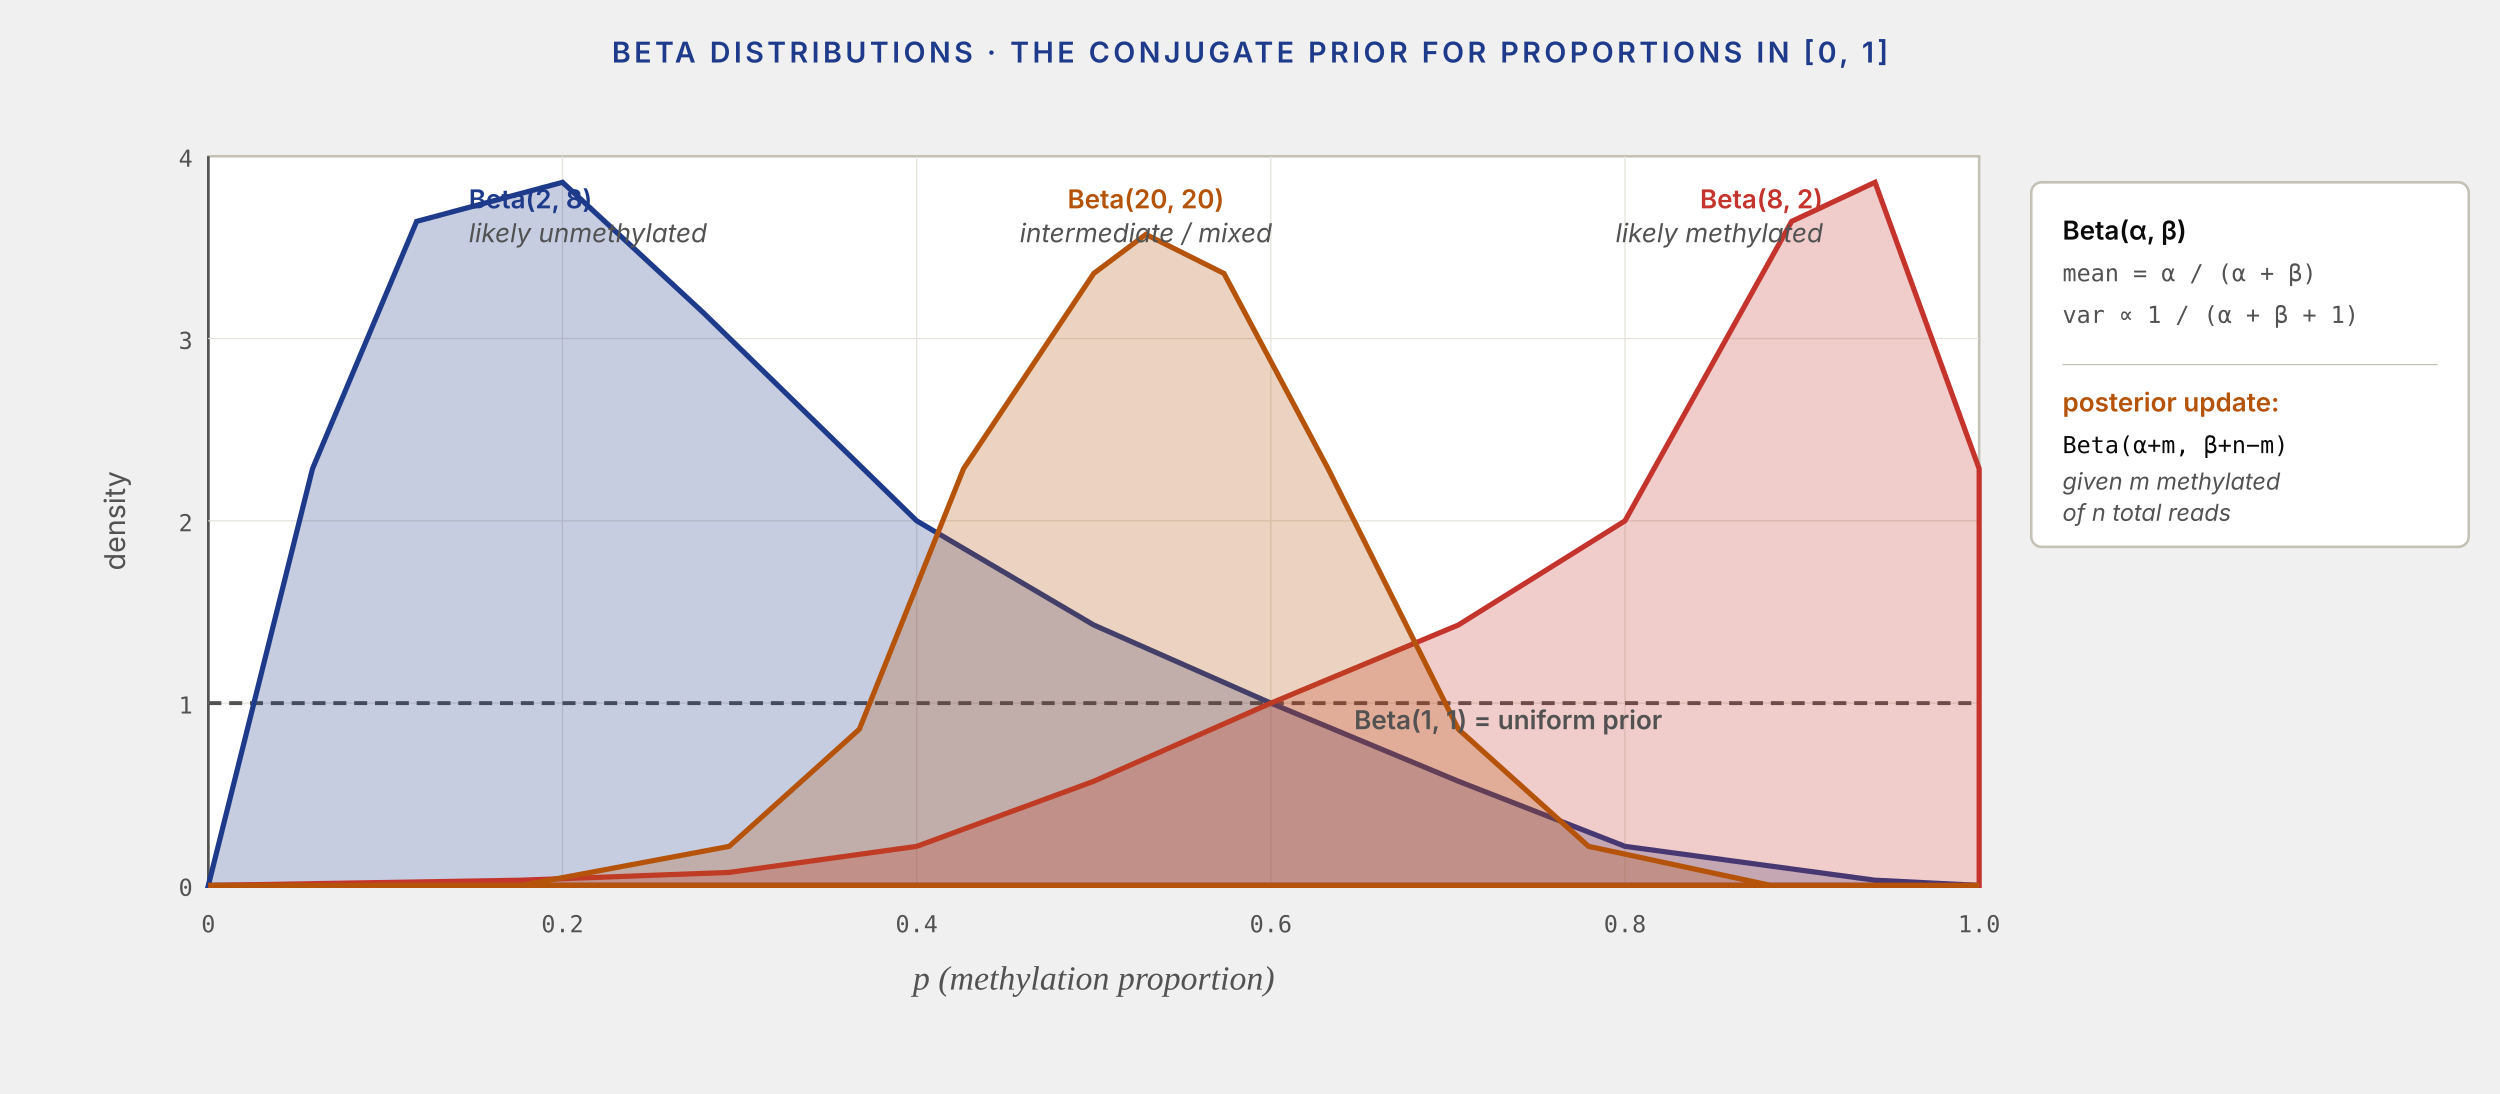
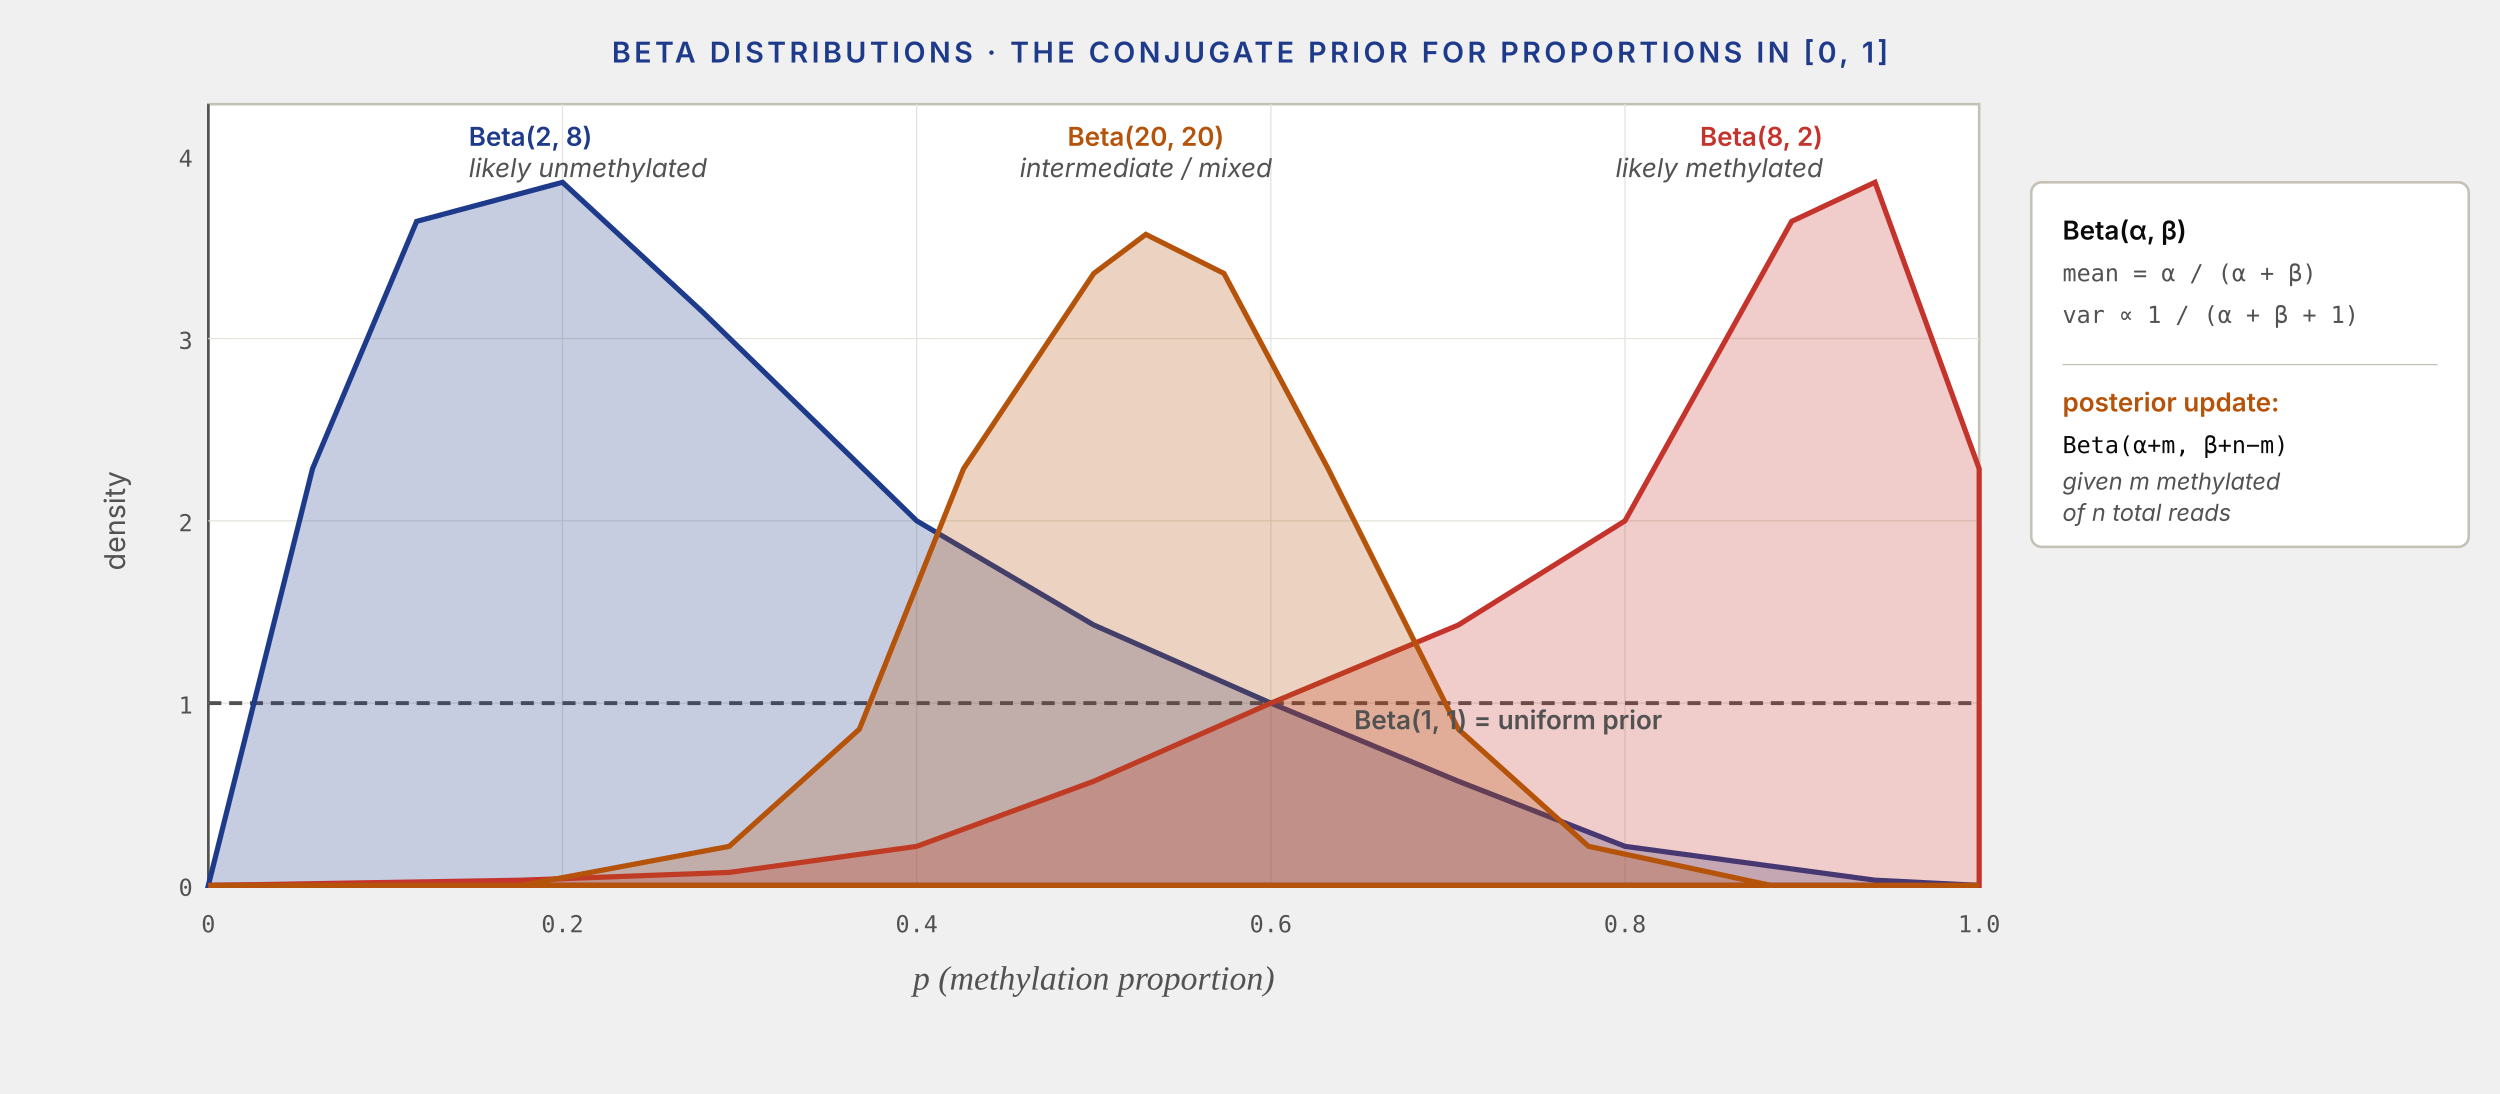
<svg xmlns="http://www.w3.org/2000/svg" viewBox="0 0 960 420" role="img" aria-labelledby="t d">
  <text x="480" y="24" text-anchor="middle" font-family="Inter, sans-serif" font-size="11" font-weight="600" fill="#1e3a8a" letter-spacing="0.12em">BETA DISTRIBUTIONS · THE CONJUGATE PRIOR FOR PROPORTIONS IN [0, 1]</text>
-   <rect x="80" y="60" width="680" height="280" fill="#ffffff" stroke="#c4c1b6" />
+   <rect x="80" y="40" width="680" height="300" fill="#ffffff" stroke="#c4c1b6" />
  <line x1="80" y1="340" x2="760" y2="340" stroke="#525252" stroke-width="1" />
-   <line x1="80" y1="60" x2="80" y2="340" stroke="#525252" stroke-width="1" />
+   <line x1="80" y1="40" x2="80" y2="340" stroke="#525252" stroke-width="1" />
  <g stroke="#e5e3dc" stroke-width="0.5">
-     <line x1="216" y1="60" x2="216" y2="340" />
-     <line x1="352" y1="60" x2="352" y2="340" />
-     <line x1="488" y1="60" x2="488" y2="340" />
-     <line x1="624" y1="60" x2="624" y2="340" />
+     <line x1="216" y1="40" x2="216" y2="340" />
+     <line x1="352" y1="40" x2="352" y2="340" />
+     <line x1="488" y1="40" x2="488" y2="340" />
+     <line x1="624" y1="40" x2="624" y2="340" />
    <line x1="80" y1="270" x2="760" y2="270" />
    <line x1="80" y1="200" x2="760" y2="200" />
    <line x1="80" y1="130" x2="760" y2="130" />
  </g>
  <g font-family="JetBrains Mono, monospace" font-size="9" fill="#525252" text-anchor="middle">
    <text x="80" y="358">0</text>
    <text x="216" y="358">0.2</text>
    <text x="352" y="358">0.4</text>
    <text x="488" y="358">0.6</text>
    <text x="624" y="358">0.8</text>
    <text x="760" y="358">1.0</text>
  </g>
  <text x="420" y="380" text-anchor="middle" font-family="Source Serif 4, serif" font-size="13" font-style="italic" fill="#525252">p (methylation proportion)</text>
  <text x="48" y="200" text-anchor="middle" font-family="Inter, sans-serif" font-size="11" fill="#525252" transform="rotate(-90 48 200)">density</text>
  <g font-family="JetBrains Mono, monospace" font-size="9" fill="#525252" text-anchor="end">
    <text x="74" y="344">0</text>
    <text x="74" y="274">1</text>
    <text x="74" y="204">2</text>
    <text x="74" y="134">3</text>
    <text x="74" y="64">4</text>
  </g>
  <line x1="80" y1="270" x2="760" y2="270" stroke="#525252" stroke-width="1.5" stroke-dasharray="5 3" />
  <path d="M 80 340            L 120 180 L 160 85 L 216 70 L 270 120 L 352 200 L 420 240 L 488 270 L 560 300 L 624 325 L 720 338 L 760 340 L 760 340 L 80 340 Z" fill="#1e3a8a" fill-opacity="0.25" stroke="#1e3a8a" stroke-width="2" />
  <path d="M 80 340            L 200 338 L 280 335 L 352 325 L 420 300 L 488 270 L 560 240 L 624 200 L 688 85 L 720 70 L 760 180 L 760 340 L 80 340 Z" fill="#c4342c" fill-opacity="0.25" stroke="#c4342c" stroke-width="2" />
  <path d="M 80 340            L 200 340 L 280 325 L 330 280 L 370 180 L 420 105 L 440 90 L 470 105 L 510 180 L 560 280 L 610 325 L 680 340 L 760 340 L 760 340 L 80 340 Z" fill="#b45309" fill-opacity="0.25" stroke="#b45309" stroke-width="2" />
  <g font-family="Inter, sans-serif" font-size="10" font-weight="600">
-     <text x="180" y="80" fill="#1e3a8a">Beta(2, 8)</text>
-     <text x="180" y="93" fill="#525252" font-weight="400" font-style="italic">likely unmethylated</text>
-     <text x="700" y="80" fill="#c4342c" text-anchor="end">Beta(8, 2)</text>
-     <text x="700" y="93" fill="#525252" font-weight="400" font-style="italic" text-anchor="end">likely methylated</text>
-     <text x="440" y="80" fill="#b45309" text-anchor="middle">Beta(20, 20)</text>
-     <text x="440" y="93" fill="#525252" font-weight="400" font-style="italic" text-anchor="middle">intermediate / mixed</text>
+     <text x="180" y="56" fill="#1e3a8a">Beta(2, 8)</text>
+     <text x="180" y="68" fill="#525252" font-weight="400" font-style="italic">likely unmethylated</text>
+     <text x="700" y="56" fill="#c4342c" text-anchor="end">Beta(8, 2)</text>
+     <text x="700" y="68" fill="#525252" font-weight="400" font-style="italic" text-anchor="end">likely methylated</text>
+     <text x="440" y="56" fill="#b45309" text-anchor="middle">Beta(20, 20)</text>
+     <text x="440" y="68" fill="#525252" font-weight="400" font-style="italic" text-anchor="middle">intermediate / mixed</text>
    <text x="520" y="280" fill="#525252">Beta(1, 1) = uniform prior</text>
  </g>
  <g transform="translate(780 70)">
    <rect x="0" y="0" width="168" height="140" rx="4" fill="#ffffff" stroke="#c4c1b6" />
    <text x="12" y="22" font-family="Inter, sans-serif" font-size="10" font-weight="600" fill="#0a0a0a">Beta(α, β)</text>
    <text x="12" y="38" font-family="JetBrains Mono, monospace" font-size="9" fill="#525252">mean = α / (α + β)</text>
    <text x="12" y="54" font-family="JetBrains Mono, monospace" font-size="9" fill="#525252">var  ∝ 1 / (α + β + 1)</text>
    <line x1="12" y1="70" x2="156" y2="70" stroke="#c4c1b6" stroke-width="0.5" />
    <text x="12" y="88" font-family="Inter, sans-serif" font-size="10" font-weight="600" fill="#b45309">posterior update:</text>
    <text x="12" y="104" font-family="JetBrains Mono, monospace" font-size="9" fill="#0a0a0a">Beta(α+m, β+n−m)</text>
    <text x="12" y="118" font-family="Inter, sans-serif" font-size="9" fill="#525252" font-style="italic">given m methylated</text>
    <text x="12" y="130" font-family="Inter, sans-serif" font-size="9" fill="#525252" font-style="italic">of n total reads</text>
  </g>
</svg>
